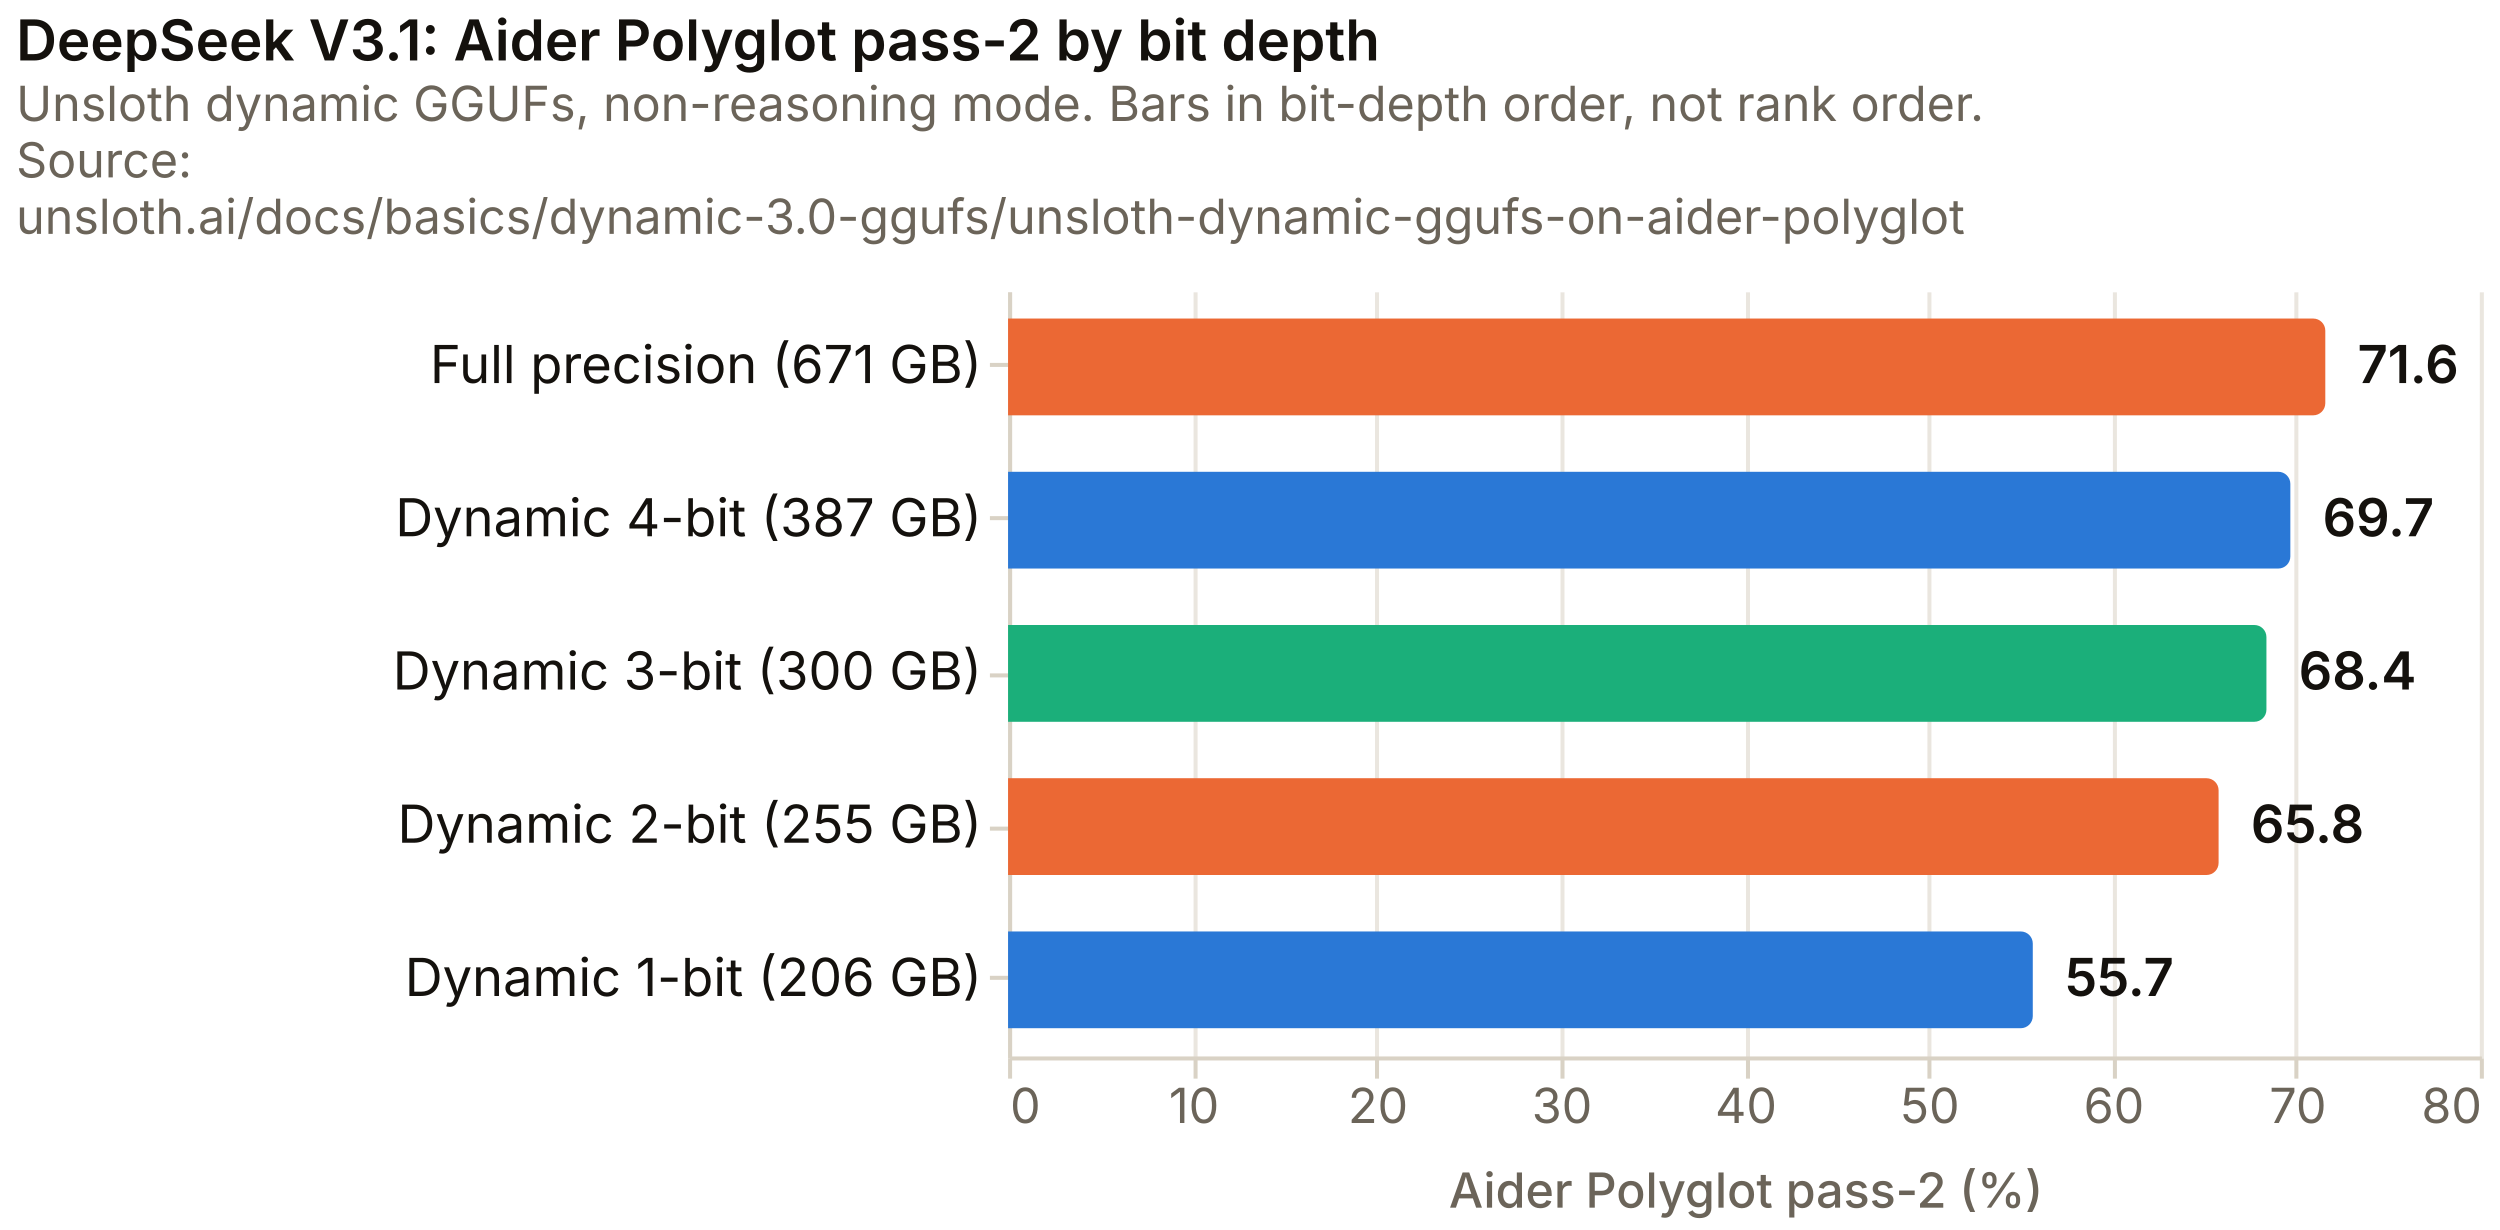
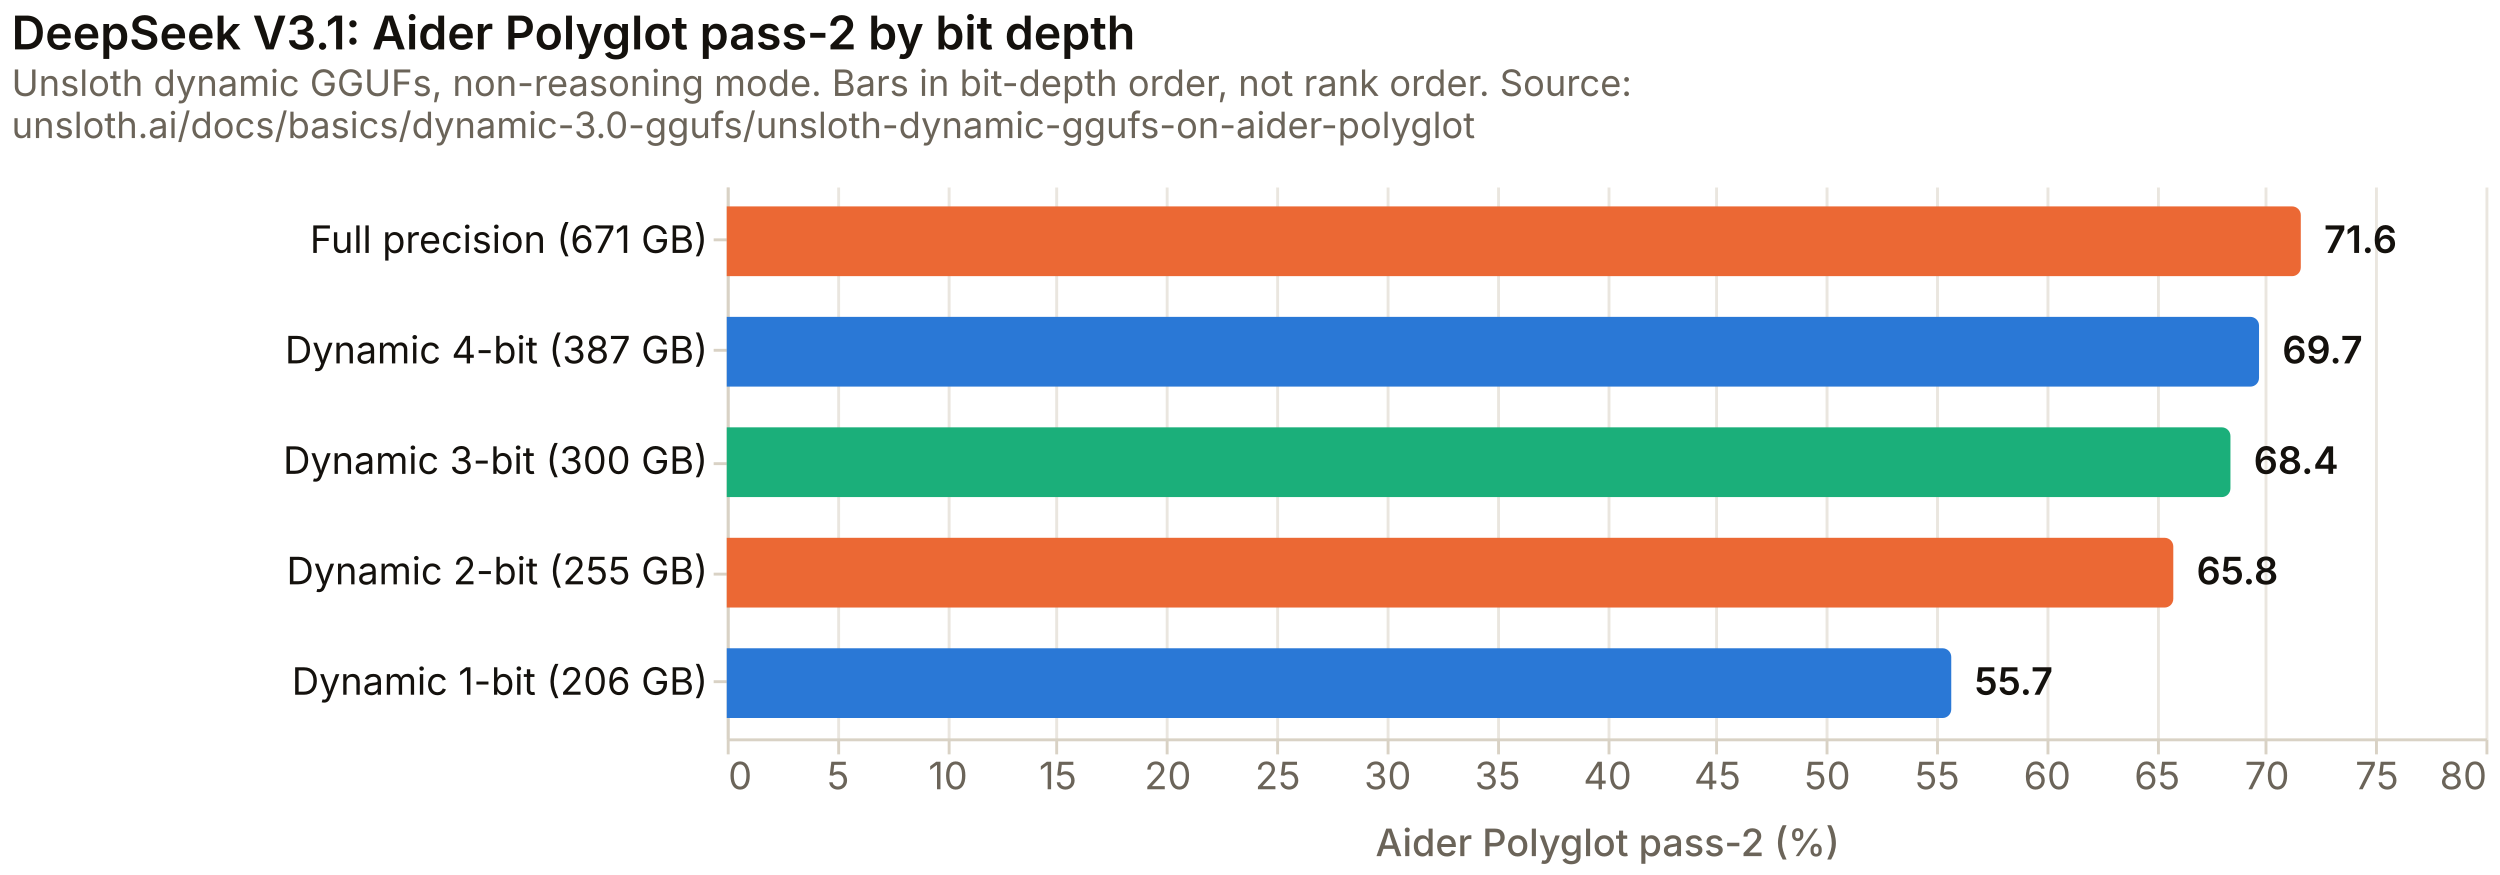
- <svg xmlns="http://www.w3.org/2000/svg" version="1.1" class="marks" width="620" height="305" viewBox="0 0 620 305">
-   <g fill="none" stroke-miterlimit="4" transform="translate(250,72)">
+ <svg xmlns="http://www.w3.org/2000/svg" version="1.1" class="marks" width="860" height="301" viewBox="0 0 860 301">
+   <g fill="none" stroke-miterlimit="4" transform="translate(250,64)">
    <g class="mark-group role-frame root" role="graphics-object" aria-roledescription="group mark container">
      <g transform="translate(0,0)">
-         <path class="background" aria-hidden="true" d="M0,0h365v190h-365Z" />
+         <path class="background" aria-hidden="true" d="M0,0h605v190h-605Z" />
        <g>
          <g class="mark-group role-axis" aria-hidden="true">
            <g transform="translate(0.5,190.5)">
              <path class="background" aria-hidden="true" d="M0,0h0v0h0Z" pointer-events="none" />
              <g>
                <g class="mark-rule role-axis-grid" pointer-events="none">
                  <line transform="translate(0,0)" x2="0" y2="-190" stroke="#d9d2c5" stroke-opacity="0.55" stroke-width="1" opacity="1" />
-                   <line transform="translate(46,0)" x2="0" y2="-190" stroke="#d9d2c5" stroke-opacity="0.55" stroke-width="1" opacity="1" />
-                   <line transform="translate(91,0)" x2="0" y2="-190" stroke="#d9d2c5" stroke-opacity="0.55" stroke-width="1" opacity="1" />
-                   <line transform="translate(137,0)" x2="0" y2="-190" stroke="#d9d2c5" stroke-opacity="0.55" stroke-width="1" opacity="1" />
-                   <line transform="translate(183,0)" x2="0" y2="-190" stroke="#d9d2c5" stroke-opacity="0.55" stroke-width="1" opacity="1" />
-                   <line transform="translate(228,0)" x2="0" y2="-190" stroke="#d9d2c5" stroke-opacity="0.55" stroke-width="1" opacity="1" />
-                   <line transform="translate(274,0)" x2="0" y2="-190" stroke="#d9d2c5" stroke-opacity="0.55" stroke-width="1" opacity="1" />
-                   <line transform="translate(319,0)" x2="0" y2="-190" stroke="#d9d2c5" stroke-opacity="0.55" stroke-width="1" opacity="1" />
-                   <line transform="translate(365,0)" x2="0" y2="-190" stroke="#d9d2c5" stroke-opacity="0.55" stroke-width="1" opacity="1" />
+                   <line transform="translate(38,0)" x2="0" y2="-190" stroke="#d9d2c5" stroke-opacity="0.55" stroke-width="1" opacity="1" />
+                   <line transform="translate(76,0)" x2="0" y2="-190" stroke="#d9d2c5" stroke-opacity="0.55" stroke-width="1" opacity="1" />
+                   <line transform="translate(113,0)" x2="0" y2="-190" stroke="#d9d2c5" stroke-opacity="0.55" stroke-width="1" opacity="1" />
+                   <line transform="translate(151,0)" x2="0" y2="-190" stroke="#d9d2c5" stroke-opacity="0.55" stroke-width="1" opacity="1" />
+                   <line transform="translate(189,0)" x2="0" y2="-190" stroke="#d9d2c5" stroke-opacity="0.55" stroke-width="1" opacity="1" />
+                   <line transform="translate(227,0)" x2="0" y2="-190" stroke="#d9d2c5" stroke-opacity="0.55" stroke-width="1" opacity="1" />
+                   <line transform="translate(265,0)" x2="0" y2="-190" stroke="#d9d2c5" stroke-opacity="0.55" stroke-width="1" opacity="1" />
+                   <line transform="translate(303,0)" x2="0" y2="-190" stroke="#d9d2c5" stroke-opacity="0.55" stroke-width="1" opacity="1" />
+                   <line transform="translate(340,0)" x2="0" y2="-190" stroke="#d9d2c5" stroke-opacity="0.55" stroke-width="1" opacity="1" />
+                   <line transform="translate(378,0)" x2="0" y2="-190" stroke="#d9d2c5" stroke-opacity="0.55" stroke-width="1" opacity="1" />
+                   <line transform="translate(416,0)" x2="0" y2="-190" stroke="#d9d2c5" stroke-opacity="0.55" stroke-width="1" opacity="1" />
+                   <line transform="translate(454,0)" x2="0" y2="-190" stroke="#d9d2c5" stroke-opacity="0.55" stroke-width="1" opacity="1" />
+                   <line transform="translate(492,0)" x2="0" y2="-190" stroke="#d9d2c5" stroke-opacity="0.55" stroke-width="1" opacity="1" />
+                   <line transform="translate(529,0)" x2="0" y2="-190" stroke="#d9d2c5" stroke-opacity="0.55" stroke-width="1" opacity="1" />
+                   <line transform="translate(567,0)" x2="0" y2="-190" stroke="#d9d2c5" stroke-opacity="0.55" stroke-width="1" opacity="1" />
+                   <line transform="translate(605,0)" x2="0" y2="-190" stroke="#d9d2c5" stroke-opacity="0.55" stroke-width="1" opacity="1" />
                </g>
              </g>
              <path class="foreground" aria-hidden="true" d="" pointer-events="none" display="none" />
            </g>
          </g>
          <g class="mark-group role-axis" role="graphics-symbol" aria-roledescription="axis" aria-label="X-axis titled 'Aider Polyglot pass-2 (%)' for a linear scale with values from 0 to 80">
            <g transform="translate(0.5,190.5)">
              <path class="background" aria-hidden="true" d="M0,0h0v0h0Z" pointer-events="none" />
              <g>
                <g class="mark-rule role-axis-tick" pointer-events="none">
                  <line transform="translate(0,0)" x2="0" y2="5" stroke="#d9d2c5" stroke-width="1" opacity="1" />
-                   <line transform="translate(46,0)" x2="0" y2="5" stroke="#d9d2c5" stroke-width="1" opacity="1" />
-                   <line transform="translate(91,0)" x2="0" y2="5" stroke="#d9d2c5" stroke-width="1" opacity="1" />
-                   <line transform="translate(137,0)" x2="0" y2="5" stroke="#d9d2c5" stroke-width="1" opacity="1" />
-                   <line transform="translate(183,0)" x2="0" y2="5" stroke="#d9d2c5" stroke-width="1" opacity="1" />
-                   <line transform="translate(228,0)" x2="0" y2="5" stroke="#d9d2c5" stroke-width="1" opacity="1" />
-                   <line transform="translate(274,0)" x2="0" y2="5" stroke="#d9d2c5" stroke-width="1" opacity="1" />
-                   <line transform="translate(319,0)" x2="0" y2="5" stroke="#d9d2c5" stroke-width="1" opacity="1" />
-                   <line transform="translate(365,0)" x2="0" y2="5" stroke="#d9d2c5" stroke-width="1" opacity="1" />
+                   <line transform="translate(38,0)" x2="0" y2="5" stroke="#d9d2c5" stroke-width="1" opacity="1" />
+                   <line transform="translate(76,0)" x2="0" y2="5" stroke="#d9d2c5" stroke-width="1" opacity="1" />
+                   <line transform="translate(113,0)" x2="0" y2="5" stroke="#d9d2c5" stroke-width="1" opacity="1" />
+                   <line transform="translate(151,0)" x2="0" y2="5" stroke="#d9d2c5" stroke-width="1" opacity="1" />
+                   <line transform="translate(189,0)" x2="0" y2="5" stroke="#d9d2c5" stroke-width="1" opacity="1" />
+                   <line transform="translate(227,0)" x2="0" y2="5" stroke="#d9d2c5" stroke-width="1" opacity="1" />
+                   <line transform="translate(265,0)" x2="0" y2="5" stroke="#d9d2c5" stroke-width="1" opacity="1" />
+                   <line transform="translate(303,0)" x2="0" y2="5" stroke="#d9d2c5" stroke-width="1" opacity="1" />
+                   <line transform="translate(340,0)" x2="0" y2="5" stroke="#d9d2c5" stroke-width="1" opacity="1" />
+                   <line transform="translate(378,0)" x2="0" y2="5" stroke="#d9d2c5" stroke-width="1" opacity="1" />
+                   <line transform="translate(416,0)" x2="0" y2="5" stroke="#d9d2c5" stroke-width="1" opacity="1" />
+                   <line transform="translate(454,0)" x2="0" y2="5" stroke="#d9d2c5" stroke-width="1" opacity="1" />
+                   <line transform="translate(492,0)" x2="0" y2="5" stroke="#d9d2c5" stroke-width="1" opacity="1" />
+                   <line transform="translate(529,0)" x2="0" y2="5" stroke="#d9d2c5" stroke-width="1" opacity="1" />
+                   <line transform="translate(567,0)" x2="0" y2="5" stroke="#d9d2c5" stroke-width="1" opacity="1" />
+                   <line transform="translate(605,0)" x2="0" y2="5" stroke="#d9d2c5" stroke-width="1" opacity="1" />
                </g>
                <g class="mark-text role-axis-label" pointer-events="none">
-                   <text text-anchor="start" transform="translate(0,16)" font-family="ui-sans-serif, system-ui, -apple-system, 'Segoe UI', Inter, Helvetica, Arial, sans-serif" font-size="12px" fill="#6b6459" opacity="1">0</text>
-                   <text text-anchor="middle" transform="translate(45.625,16)" font-family="ui-sans-serif, system-ui, -apple-system, 'Segoe UI', Inter, Helvetica, Arial, sans-serif" font-size="12px" fill="#6b6459" opacity="1">10</text>
-                   <text text-anchor="middle" transform="translate(91.25,16)" font-family="ui-sans-serif, system-ui, -apple-system, 'Segoe UI', Inter, Helvetica, Arial, sans-serif" font-size="12px" fill="#6b6459" opacity="1">20</text>
-                   <text text-anchor="middle" transform="translate(136.875,16)" font-family="ui-sans-serif, system-ui, -apple-system, 'Segoe UI', Inter, Helvetica, Arial, sans-serif" font-size="12px" fill="#6b6459" opacity="1">30</text>
-                   <text text-anchor="middle" transform="translate(182.5,16)" font-family="ui-sans-serif, system-ui, -apple-system, 'Segoe UI', Inter, Helvetica, Arial, sans-serif" font-size="12px" fill="#6b6459" opacity="1">40</text>
-                   <text text-anchor="middle" transform="translate(228.125,16)" font-family="ui-sans-serif, system-ui, -apple-system, 'Segoe UI', Inter, Helvetica, Arial, sans-serif" font-size="12px" fill="#6b6459" opacity="1">50</text>
-                   <text text-anchor="middle" transform="translate(273.75,16)" font-family="ui-sans-serif, system-ui, -apple-system, 'Segoe UI', Inter, Helvetica, Arial, sans-serif" font-size="12px" fill="#6b6459" opacity="1">60</text>
-                   <text text-anchor="middle" transform="translate(319.375,16)" font-family="ui-sans-serif, system-ui, -apple-system, 'Segoe UI', Inter, Helvetica, Arial, sans-serif" font-size="12px" fill="#6b6459" opacity="1">70</text>
-                   <text text-anchor="end" transform="translate(365,16)" font-family="ui-sans-serif, system-ui, -apple-system, 'Segoe UI', Inter, Helvetica, Arial, sans-serif" font-size="12px" fill="#6b6459" opacity="1">80</text>
+                   <text text-anchor="start" transform="translate(0,17)" font-family="ui-sans-serif, system-ui, -apple-system, 'Segoe UI', Inter, Helvetica, Arial, sans-serif" font-size="13px" fill="#6b6459" opacity="1">0</text>
+                   <text text-anchor="middle" transform="translate(37.8125,17)" font-family="ui-sans-serif, system-ui, -apple-system, 'Segoe UI', Inter, Helvetica, Arial, sans-serif" font-size="13px" fill="#6b6459" opacity="1">5</text>
+                   <text text-anchor="middle" transform="translate(75.625,17)" font-family="ui-sans-serif, system-ui, -apple-system, 'Segoe UI', Inter, Helvetica, Arial, sans-serif" font-size="13px" fill="#6b6459" opacity="1">10</text>
+                   <text text-anchor="middle" transform="translate(113.4375,17)" font-family="ui-sans-serif, system-ui, -apple-system, 'Segoe UI', Inter, Helvetica, Arial, sans-serif" font-size="13px" fill="#6b6459" opacity="1">15</text>
+                   <text text-anchor="middle" transform="translate(151.25,17)" font-family="ui-sans-serif, system-ui, -apple-system, 'Segoe UI', Inter, Helvetica, Arial, sans-serif" font-size="13px" fill="#6b6459" opacity="1">20</text>
+                   <text text-anchor="middle" transform="translate(189.0625,17)" font-family="ui-sans-serif, system-ui, -apple-system, 'Segoe UI', Inter, Helvetica, Arial, sans-serif" font-size="13px" fill="#6b6459" opacity="1">25</text>
+                   <text text-anchor="middle" transform="translate(226.875,17)" font-family="ui-sans-serif, system-ui, -apple-system, 'Segoe UI', Inter, Helvetica, Arial, sans-serif" font-size="13px" fill="#6b6459" opacity="1">30</text>
+                   <text text-anchor="middle" transform="translate(264.6875,17)" font-family="ui-sans-serif, system-ui, -apple-system, 'Segoe UI', Inter, Helvetica, Arial, sans-serif" font-size="13px" fill="#6b6459" opacity="1">35</text>
+                   <text text-anchor="middle" transform="translate(302.5,17)" font-family="ui-sans-serif, system-ui, -apple-system, 'Segoe UI', Inter, Helvetica, Arial, sans-serif" font-size="13px" fill="#6b6459" opacity="1">40</text>
+                   <text text-anchor="middle" transform="translate(340.3125,17)" font-family="ui-sans-serif, system-ui, -apple-system, 'Segoe UI', Inter, Helvetica, Arial, sans-serif" font-size="13px" fill="#6b6459" opacity="1">45</text>
+                   <text text-anchor="middle" transform="translate(378.125,17)" font-family="ui-sans-serif, system-ui, -apple-system, 'Segoe UI', Inter, Helvetica, Arial, sans-serif" font-size="13px" fill="#6b6459" opacity="1">50</text>
+                   <text text-anchor="middle" transform="translate(415.9375,17)" font-family="ui-sans-serif, system-ui, -apple-system, 'Segoe UI', Inter, Helvetica, Arial, sans-serif" font-size="13px" fill="#6b6459" opacity="1">55</text>
+                   <text text-anchor="middle" transform="translate(453.75,17)" font-family="ui-sans-serif, system-ui, -apple-system, 'Segoe UI', Inter, Helvetica, Arial, sans-serif" font-size="13px" fill="#6b6459" opacity="1">60</text>
+                   <text text-anchor="middle" transform="translate(491.5625,17)" font-family="ui-sans-serif, system-ui, -apple-system, 'Segoe UI', Inter, Helvetica, Arial, sans-serif" font-size="13px" fill="#6b6459" opacity="1">65</text>
+                   <text text-anchor="middle" transform="translate(529.375,17)" font-family="ui-sans-serif, system-ui, -apple-system, 'Segoe UI', Inter, Helvetica, Arial, sans-serif" font-size="13px" fill="#6b6459" opacity="1">70</text>
+                   <text text-anchor="middle" transform="translate(567.1875,17)" font-family="ui-sans-serif, system-ui, -apple-system, 'Segoe UI', Inter, Helvetica, Arial, sans-serif" font-size="13px" fill="#6b6459" opacity="1">75</text>
+                   <text text-anchor="end" transform="translate(605,17)" font-family="ui-sans-serif, system-ui, -apple-system, 'Segoe UI', Inter, Helvetica, Arial, sans-serif" font-size="13px" fill="#6b6459" opacity="1">80</text>
                </g>
                <g class="mark-rule role-axis-domain" pointer-events="none">
-                   <line transform="translate(0,0)" x2="365" y2="0" stroke="#d9d2c5" stroke-width="1" opacity="1" />
+                   <line transform="translate(0,0)" x2="605" y2="0" stroke="#d9d2c5" stroke-width="1" opacity="1" />
                </g>
                <g class="mark-text role-axis-title" pointer-events="none">
-                   <text text-anchor="middle" transform="translate(182.5,37)" font-family="ui-sans-serif, system-ui, -apple-system, 'Segoe UI', Inter, Helvetica, Arial, sans-serif" font-size="12px" font-weight="500" fill="#6b6459" opacity="1">Aider Polyglot pass-2 (%)</text>
+                   <text text-anchor="middle" transform="translate(302.5,40)" font-family="ui-sans-serif, system-ui, -apple-system, 'Segoe UI', Inter, Helvetica, Arial, sans-serif" font-size="13px" font-weight="500" fill="#6b6459" opacity="1">Aider Polyglot pass-2 (%)</text>
                </g>
              </g>
              <path class="foreground" aria-hidden="true" d="" pointer-events="none" display="none" />
            </g>
          </g>
          <g class="mark-group role-axis" role="graphics-symbol" aria-roledescription="axis" aria-label="Y-axis for a discrete scale with 5 values: Full precision (671 GB), Dynamic 4-bit (387 GB), Dynamic 3-bit (300 GB), Dynamic 2-bit (255 GB), Dynamic 1-bit (206 GB)">
            <g transform="translate(0.5,0.5)">
              <path class="background" aria-hidden="true" d="M0,0h0v0h0Z" pointer-events="none" />
              <g>
                <g class="mark-rule role-axis-tick" pointer-events="none">
                  <line transform="translate(0,18)" x2="-5" y2="0" stroke="#d9d2c5" stroke-width="1" opacity="1" />
                  <line transform="translate(0,56)" x2="-5" y2="0" stroke="#d9d2c5" stroke-width="1" opacity="1" />
                  <line transform="translate(0,95)" x2="-5" y2="0" stroke="#d9d2c5" stroke-width="1" opacity="1" />
                  <line transform="translate(0,133)" x2="-5" y2="0" stroke="#d9d2c5" stroke-width="1" opacity="1" />
                  <line transform="translate(0,170)" x2="-5" y2="0" stroke="#d9d2c5" stroke-width="1" opacity="1" />
                </g>
                <g class="mark-text role-axis-label" pointer-events="none">
                  <text text-anchor="end" transform="translate(-7,22.5)" font-family="ui-sans-serif, system-ui, -apple-system, 'Segoe UI', Inter, Helvetica, Arial, sans-serif" font-size="13px" fill="#14110d" opacity="1">Full precision (671 GB)</text>
                  <text text-anchor="end" transform="translate(-7,60.5)" font-family="ui-sans-serif, system-ui, -apple-system, 'Segoe UI', Inter, Helvetica, Arial, sans-serif" font-size="13px" fill="#14110d" opacity="1">Dynamic 4-bit (387 GB)</text>
                  <text text-anchor="end" transform="translate(-7,98.5)" font-family="ui-sans-serif, system-ui, -apple-system, 'Segoe UI', Inter, Helvetica, Arial, sans-serif" font-size="13px" fill="#14110d" opacity="1">Dynamic 3-bit (300 GB)</text>
                  <text text-anchor="end" transform="translate(-7,136.5)" font-family="ui-sans-serif, system-ui, -apple-system, 'Segoe UI', Inter, Helvetica, Arial, sans-serif" font-size="13px" fill="#14110d" opacity="1">Dynamic 2-bit (255 GB)</text>
                  <text text-anchor="end" transform="translate(-7,174.5)" font-family="ui-sans-serif, system-ui, -apple-system, 'Segoe UI', Inter, Helvetica, Arial, sans-serif" font-size="13px" fill="#14110d" opacity="1">Dynamic 1-bit (206 GB)</text>
                </g>
                <g class="mark-rule role-axis-domain" pointer-events="none">
                  <line transform="translate(0,0)" x2="0" y2="190" stroke="#d9d2c5" stroke-width="1" opacity="1" />
                </g>
              </g>
              <path class="foreground" aria-hidden="true" d="" pointer-events="none" display="none" />
            </g>
          </g>
          <g class="mark-group role-scope" role="graphics-object" aria-roledescription="group mark container">
            <g transform="translate(0,7)">
-               <path class="background" aria-hidden="true" d="M0,0L323.675,0C325.331,0,326.675,1.344,326.675,3L326.675,21C326.675,22.656,325.331,24,323.675,24L0,24C0,24,0,24,0,24L0,0C0,0,0,0,0,0Z" />
+               <path class="background" aria-hidden="true" d="M0,0L538.475,0C540.131,0,541.475,1.344,541.475,3L541.475,21C541.475,22.656,540.131,24,538.475,24L0,24C0,24,0,24,0,24L0,0C0,0,0,0,0,0Z" />
              <g clip-path="url(#clip73)">
                <g class="mark-group role-scope" role="graphics-object" aria-roledescription="group mark container">
                  <g transform="translate(0,0)">
                    <path class="background" aria-hidden="true" d="M0,0h0v24h0Z" />
                    <g>
                      <g class="mark-rect role-mark layer_0_marks" role="graphics-object" aria-roledescription="rect mark container">
-                         <path aria-label="Aider Polyglot pass-2 (%): 71.6; build: Full precision (671 GB)" role="graphics-symbol" aria-roledescription="bar" d="M0,0h326.675v24h-326.675Z" fill="#eb6834" />
+                         <path aria-label="Aider Polyglot pass-2 (%): 71.6; build: Full precision (671 GB)" role="graphics-symbol" aria-roledescription="bar" d="M0,0h541.475v24h-541.475Z" fill="#eb6834" />
                      </g>
                    </g>
                    <path class="foreground" aria-hidden="true" d="" display="none" />
                  </g>
                </g>
              </g>
              <path class="foreground" aria-hidden="true" d="" display="none" />
            </g>
            <g transform="translate(0,45)">
-               <path class="background" aria-hidden="true" d="M0,0L315.006,0C316.662,0,318.006,1.344,318.006,3L318.006,21C318.006,22.656,316.662,24,315.006,24L0,24C0,24,0,24,0,24L0,0C0,0,0,0,0,0Z" />
+               <path class="background" aria-hidden="true" d="M0,0L524.106,0C525.762,0,527.106,1.344,527.106,3L527.106,21C527.106,22.656,525.762,24,524.106,24L0,24C0,24,0,24,0,24L0,0C0,0,0,0,0,0Z" />
              <g clip-path="url(#clip74)">
                <g class="mark-group role-scope" role="graphics-object" aria-roledescription="group mark container">
                  <g transform="translate(0,0)">
                    <path class="background" aria-hidden="true" d="M0,0h0v24h0Z" />
                    <g>
                      <g class="mark-rect role-mark layer_0_marks" role="graphics-object" aria-roledescription="rect mark container">
-                         <path aria-label="Aider Polyglot pass-2 (%): 69.7; build: Dynamic 4-bit (387 GB)" role="graphics-symbol" aria-roledescription="bar" d="M0,0h318.006v24h-318.006Z" fill="#2a78d6" />
+                         <path aria-label="Aider Polyglot pass-2 (%): 69.7; build: Dynamic 4-bit (387 GB)" role="graphics-symbol" aria-roledescription="bar" d="M0,0h527.106v24h-527.106Z" fill="#2a78d6" />
                      </g>
                    </g>
                    <path class="foreground" aria-hidden="true" d="" display="none" />
                  </g>
                </g>
              </g>
              <path class="foreground" aria-hidden="true" d="" display="none" />
            </g>
            <g transform="translate(0,83)">
-               <path class="background" aria-hidden="true" d="M0,0L309.075,0C310.731,0,312.075,1.344,312.075,3L312.075,21C312.075,22.656,310.731,24,309.075,24L0,24C0,24,0,24,0,24L0,0C0,0,0,0,0,0Z" />
+               <path class="background" aria-hidden="true" d="M0,0L514.275,0C515.931,0,517.275,1.344,517.275,3L517.275,21C517.275,22.656,515.931,24,514.275,24L0,24C0,24,0,24,0,24L0,0C0,0,0,0,0,0Z" />
              <g clip-path="url(#clip75)">
                <g class="mark-group role-scope" role="graphics-object" aria-roledescription="group mark container">
                  <g transform="translate(0,0)">
                    <path class="background" aria-hidden="true" d="M0,0h0v24h0Z" />
                    <g>
                      <g class="mark-rect role-mark layer_0_marks" role="graphics-object" aria-roledescription="rect mark container">
-                         <path aria-label="Aider Polyglot pass-2 (%): 68.4; build: Dynamic 3-bit (300 GB)" role="graphics-symbol" aria-roledescription="bar" d="M0,0h312.075v24h-312.075Z" fill="#1baf7a" />
+                         <path aria-label="Aider Polyglot pass-2 (%): 68.4; build: Dynamic 3-bit (300 GB)" role="graphics-symbol" aria-roledescription="bar" d="M0,0h517.275v24h-517.275Z" fill="#1baf7a" />
                      </g>
                    </g>
                    <path class="foreground" aria-hidden="true" d="" display="none" />
                  </g>
                </g>
              </g>
              <path class="foreground" aria-hidden="true" d="" display="none" />
            </g>
            <g transform="translate(0,121)">
-               <path class="background" aria-hidden="true" d="M0,0L297.212,0C298.868,0,300.212,1.344,300.212,3L300.212,21C300.212,22.656,298.868,24,297.212,24L0,24C0,24,0,24,0,24L0,0C0,0,0,0,0,0Z" />
+               <path class="background" aria-hidden="true" d="M0,0L494.613,0C496.268,0,497.613,1.344,497.613,3L497.613,21C497.613,22.656,496.268,24,494.613,24L0,24C0,24,0,24,0,24L0,0C0,0,0,0,0,0Z" />
              <g clip-path="url(#clip76)">
                <g class="mark-group role-scope" role="graphics-object" aria-roledescription="group mark container">
                  <g transform="translate(0,0)">
                    <path class="background" aria-hidden="true" d="M0,0h0v24h0Z" />
                    <g>
                      <g class="mark-rect role-mark layer_0_marks" role="graphics-object" aria-roledescription="rect mark container">
-                         <path aria-label="Aider Polyglot pass-2 (%): 65.8; build: Dynamic 2-bit (255 GB)" role="graphics-symbol" aria-roledescription="bar" d="M0,0h300.212v24h-300.212Z" fill="#eb6834" />
+                         <path aria-label="Aider Polyglot pass-2 (%): 65.8; build: Dynamic 2-bit (255 GB)" role="graphics-symbol" aria-roledescription="bar" d="M0,0h497.613v24h-497.613Z" fill="#eb6834" />
                      </g>
                    </g>
                    <path class="foreground" aria-hidden="true" d="" display="none" />
                  </g>
                </g>
              </g>
              <path class="foreground" aria-hidden="true" d="" display="none" />
            </g>
            <g transform="translate(0,159)">
-               <path class="background" aria-hidden="true" d="M0,0L251.131,0C252.787,0,254.131,1.344,254.131,3L254.131,21C254.131,22.656,252.787,24,251.131,24L0,24C0,24,0,24,0,24L0,0C0,0,0,0,0,0Z" />
+               <path class="background" aria-hidden="true" d="M0,0L418.231,0C419.887,0,421.231,1.344,421.231,3L421.231,21C421.231,22.656,419.887,24,418.231,24L0,24C0,24,0,24,0,24L0,0C0,0,0,0,0,0Z" />
              <g clip-path="url(#clip77)">
                <g class="mark-group role-scope" role="graphics-object" aria-roledescription="group mark container">
                  <g transform="translate(0,0)">
                    <path class="background" aria-hidden="true" d="M0,0h0v24h0Z" />
                    <g>
                      <g class="mark-rect role-mark layer_0_marks" role="graphics-object" aria-roledescription="rect mark container">
-                         <path aria-label="Aider Polyglot pass-2 (%): 55.7; build: Dynamic 1-bit (206 GB)" role="graphics-symbol" aria-roledescription="bar" d="M0,0h254.131v24h-254.131Z" fill="#2a78d6" />
+                         <path aria-label="Aider Polyglot pass-2 (%): 55.7; build: Dynamic 1-bit (206 GB)" role="graphics-symbol" aria-roledescription="bar" d="M0,0h421.231v24h-421.231Z" fill="#2a78d6" />
                      </g>
                    </g>
                    <path class="foreground" aria-hidden="true" d="" display="none" />
                  </g>
                </g>
              </g>
              <path class="foreground" aria-hidden="true" d="" display="none" />
            </g>
          </g>
          <g class="mark-text role-mark layer_1_marks" role="graphics-object" aria-roledescription="text mark container">
-             <text aria-label="Aider Polyglot pass-2 (%): 71.6; build: Full precision (671 GB); v: 71.6" role="graphics-symbol" aria-roledescription="text mark" text-anchor="start" transform="translate(334.675,23)" font-family="ui-sans-serif, system-ui, -apple-system, 'Segoe UI', Inter, Helvetica, Arial, sans-serif" font-size="13px" font-weight="600" fill="#14110d">71.6</text>
-             <text aria-label="Aider Polyglot pass-2 (%): 69.7; build: Dynamic 4-bit (387 GB); v: 69.7" role="graphics-symbol" aria-roledescription="text mark" text-anchor="start" transform="translate(326.0063,61)" font-family="ui-sans-serif, system-ui, -apple-system, 'Segoe UI', Inter, Helvetica, Arial, sans-serif" font-size="13px" font-weight="600" fill="#14110d">69.7</text>
-             <text aria-label="Aider Polyglot pass-2 (%): 68.4; build: Dynamic 3-bit (300 GB); v: 68.4" role="graphics-symbol" aria-roledescription="text mark" text-anchor="start" transform="translate(320.075,99)" font-family="ui-sans-serif, system-ui, -apple-system, 'Segoe UI', Inter, Helvetica, Arial, sans-serif" font-size="13px" font-weight="600" fill="#14110d">68.4</text>
-             <text aria-label="Aider Polyglot pass-2 (%): 65.8; build: Dynamic 2-bit (255 GB); v: 65.8" role="graphics-symbol" aria-roledescription="text mark" text-anchor="start" transform="translate(308.2125,137)" font-family="ui-sans-serif, system-ui, -apple-system, 'Segoe UI', Inter, Helvetica, Arial, sans-serif" font-size="13px" font-weight="600" fill="#14110d">65.8</text>
-             <text aria-label="Aider Polyglot pass-2 (%): 55.7; build: Dynamic 1-bit (206 GB); v: 55.7" role="graphics-symbol" aria-roledescription="text mark" text-anchor="start" transform="translate(262.1313,175)" font-family="ui-sans-serif, system-ui, -apple-system, 'Segoe UI', Inter, Helvetica, Arial, sans-serif" font-size="13px" font-weight="600" fill="#14110d">55.7</text>
+             <text aria-label="Aider Polyglot pass-2 (%): 71.6; build: Full precision (671 GB); v: 71.6" role="graphics-symbol" aria-roledescription="text mark" text-anchor="start" transform="translate(549.475,23)" font-family="ui-sans-serif, system-ui, -apple-system, 'Segoe UI', Inter, Helvetica, Arial, sans-serif" font-size="13px" font-weight="600" fill="#14110d">71.6</text>
+             <text aria-label="Aider Polyglot pass-2 (%): 69.7; build: Dynamic 4-bit (387 GB); v: 69.7" role="graphics-symbol" aria-roledescription="text mark" text-anchor="start" transform="translate(535.1063,61)" font-family="ui-sans-serif, system-ui, -apple-system, 'Segoe UI', Inter, Helvetica, Arial, sans-serif" font-size="13px" font-weight="600" fill="#14110d">69.7</text>
+             <text aria-label="Aider Polyglot pass-2 (%): 68.4; build: Dynamic 3-bit (300 GB); v: 68.4" role="graphics-symbol" aria-roledescription="text mark" text-anchor="start" transform="translate(525.275,99)" font-family="ui-sans-serif, system-ui, -apple-system, 'Segoe UI', Inter, Helvetica, Arial, sans-serif" font-size="13px" font-weight="600" fill="#14110d">68.4</text>
+             <text aria-label="Aider Polyglot pass-2 (%): 65.8; build: Dynamic 2-bit (255 GB); v: 65.8" role="graphics-symbol" aria-roledescription="text mark" text-anchor="start" transform="translate(505.6125,137)" font-family="ui-sans-serif, system-ui, -apple-system, 'Segoe UI', Inter, Helvetica, Arial, sans-serif" font-size="13px" font-weight="600" fill="#14110d">65.8</text>
+             <text aria-label="Aider Polyglot pass-2 (%): 55.7; build: Dynamic 1-bit (206 GB); v: 55.7" role="graphics-symbol" aria-roledescription="text mark" text-anchor="start" transform="translate(429.2313,175)" font-family="ui-sans-serif, system-ui, -apple-system, 'Segoe UI', Inter, Helvetica, Arial, sans-serif" font-size="13px" font-weight="600" fill="#14110d">55.7</text>
          </g>
          <g class="mark-group role-title">
-             <g transform="translate(-246,-68)">
+             <g transform="translate(-246,-60)">
              <path class="background" aria-hidden="true" d="M0,0h0v0h0Z" pointer-events="none" />
              <g>
                <g class="mark-text role-title-text" role="graphics-symbol" aria-roledescription="title" aria-label="Title text 'DeepSeek V3.1: Aider Polyglot pass-2 by bit depth'" pointer-events="none">
-                   <text text-anchor="start" transform="translate(0,11)" font-family="ui-sans-serif, system-ui, -apple-system, 'Segoe UI', Inter, Helvetica, Arial, sans-serif" font-size="14px" font-weight="600" fill="#14110d" opacity="1">DeepSeek V3.1: Aider Polyglot pass-2 by bit depth</text>
+                   <text text-anchor="start" transform="translate(0,13)" font-family="ui-sans-serif, system-ui, -apple-system, 'Segoe UI', Inter, Helvetica, Arial, sans-serif" font-size="16px" font-weight="600" fill="#14110d" opacity="1">DeepSeek V3.1: Aider Polyglot pass-2 by bit depth</text>
                </g>
                <g class="mark-text role-title-subtitle" role="graphics-symbol" aria-roledescription="subtitle" aria-label="Subtitle text 'Unsloth dynamic GGUFs, non-reasoning mode. Bars in bit-depth order, not rank order. Source: unsloth.ai/docs/basics/dynamic-3.0-ggufs/unsloth-dynamic-ggufs-on-aider-polyglot'" pointer-events="none">
-                   <text text-anchor="start" transform="translate(0,26)" font-family="ui-sans-serif, system-ui, -apple-system, 'Segoe UI', Inter, Helvetica, Arial, sans-serif" font-size="12px" fill="#6b6459" opacity="1">
-                     <tspan>Unsloth dynamic GGUFs, non-reasoning mode. Bars in bit-depth order, not rank order.</tspan>
-                     <tspan x="0" dy="14">Source:</tspan>
-                     <tspan x="0" dy="14">unsloth.ai/docs/basics/dynamic-3.0-ggufs/unsloth-dynamic-ggufs-on-aider-polyglot</tspan>
+                   <text text-anchor="start" transform="translate(0,29)" font-family="ui-sans-serif, system-ui, -apple-system, 'Segoe UI', Inter, Helvetica, Arial, sans-serif" font-size="12.5px" fill="#6b6459" opacity="1">
+                     <tspan>Unsloth dynamic GGUFs, non-reasoning mode. Bars in bit-depth order, not rank order. Source:</tspan>
+                     <tspan x="0" dy="14.5">unsloth.ai/docs/basics/dynamic-3.0-ggufs/unsloth-dynamic-ggufs-on-aider-polyglot</tspan>
                  </text>
                </g>
              </g>
              <path class="foreground" aria-hidden="true" d="" pointer-events="none" display="none" />
            </g>
          </g>
        </g>
        <path class="foreground" aria-hidden="true" d="" display="none" />
      </g>
    </g>
  </g>
  <defs>
    <clipPath id="clip73">
-       <path d="M0,0L323.675,0C325.331,0,326.675,1.344,326.675,3L326.675,21C326.675,22.656,325.331,24,323.675,24L0,24C0,24,0,24,0,24L0,0C0,0,0,0,0,0Z" />
+       <path d="M0,0L538.475,0C540.131,0,541.475,1.344,541.475,3L541.475,21C541.475,22.656,540.131,24,538.475,24L0,24C0,24,0,24,0,24L0,0C0,0,0,0,0,0Z" />
    </clipPath>
    <clipPath id="clip74">
-       <path d="M0,0L315.006,0C316.662,0,318.006,1.344,318.006,3L318.006,21C318.006,22.656,316.662,24,315.006,24L0,24C0,24,0,24,0,24L0,0C0,0,0,0,0,0Z" />
+       <path d="M0,0L524.106,0C525.762,0,527.106,1.344,527.106,3L527.106,21C527.106,22.656,525.762,24,524.106,24L0,24C0,24,0,24,0,24L0,0C0,0,0,0,0,0Z" />
    </clipPath>
    <clipPath id="clip75">
-       <path d="M0,0L309.075,0C310.731,0,312.075,1.344,312.075,3L312.075,21C312.075,22.656,310.731,24,309.075,24L0,24C0,24,0,24,0,24L0,0C0,0,0,0,0,0Z" />
+       <path d="M0,0L514.275,0C515.931,0,517.275,1.344,517.275,3L517.275,21C517.275,22.656,515.931,24,514.275,24L0,24C0,24,0,24,0,24L0,0C0,0,0,0,0,0Z" />
    </clipPath>
    <clipPath id="clip76">
-       <path d="M0,0L297.212,0C298.868,0,300.212,1.344,300.212,3L300.212,21C300.212,22.656,298.868,24,297.212,24L0,24C0,24,0,24,0,24L0,0C0,0,0,0,0,0Z" />
+       <path d="M0,0L494.613,0C496.268,0,497.613,1.344,497.613,3L497.613,21C497.613,22.656,496.268,24,494.613,24L0,24C0,24,0,24,0,24L0,0C0,0,0,0,0,0Z" />
    </clipPath>
    <clipPath id="clip77">
-       <path d="M0,0L251.131,0C252.787,0,254.131,1.344,254.131,3L254.131,21C254.131,22.656,252.787,24,251.131,24L0,24C0,24,0,24,0,24L0,0C0,0,0,0,0,0Z" />
+       <path d="M0,0L418.231,0C419.887,0,421.231,1.344,421.231,3L421.231,21C421.231,22.656,419.887,24,418.231,24L0,24C0,24,0,24,0,24L0,0C0,0,0,0,0,0Z" />
    </clipPath>
  </defs>
</svg>
